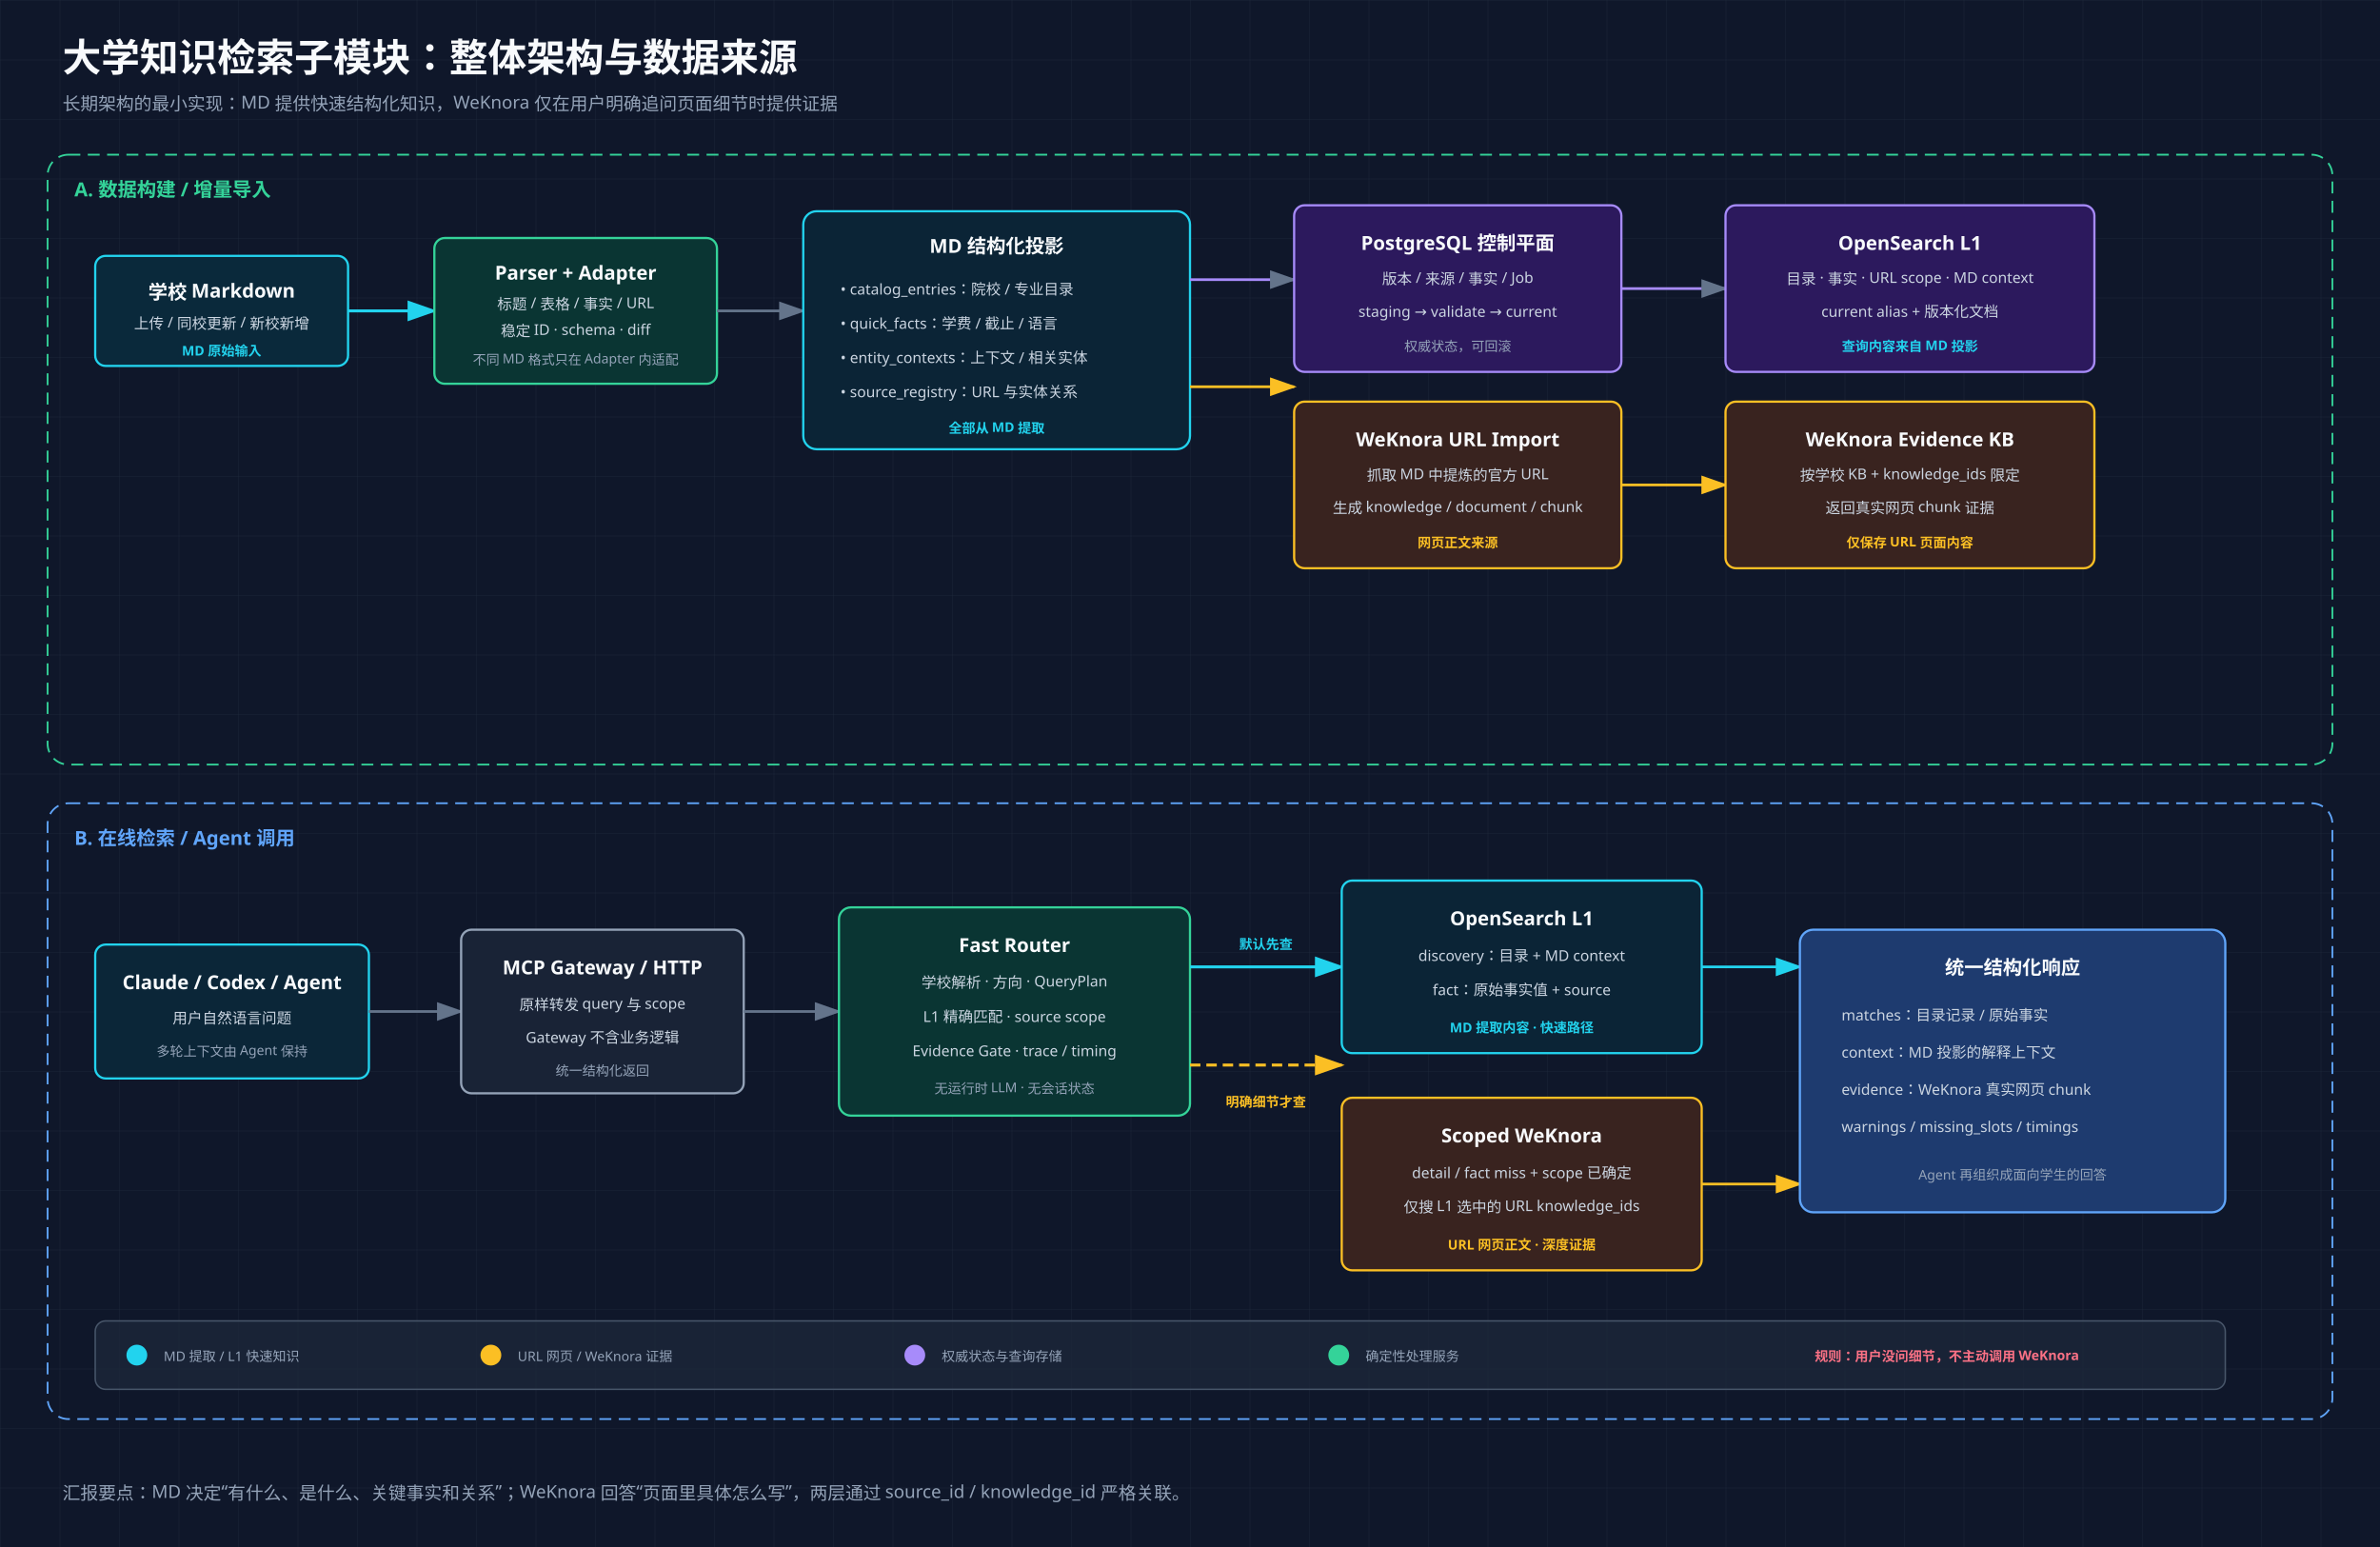
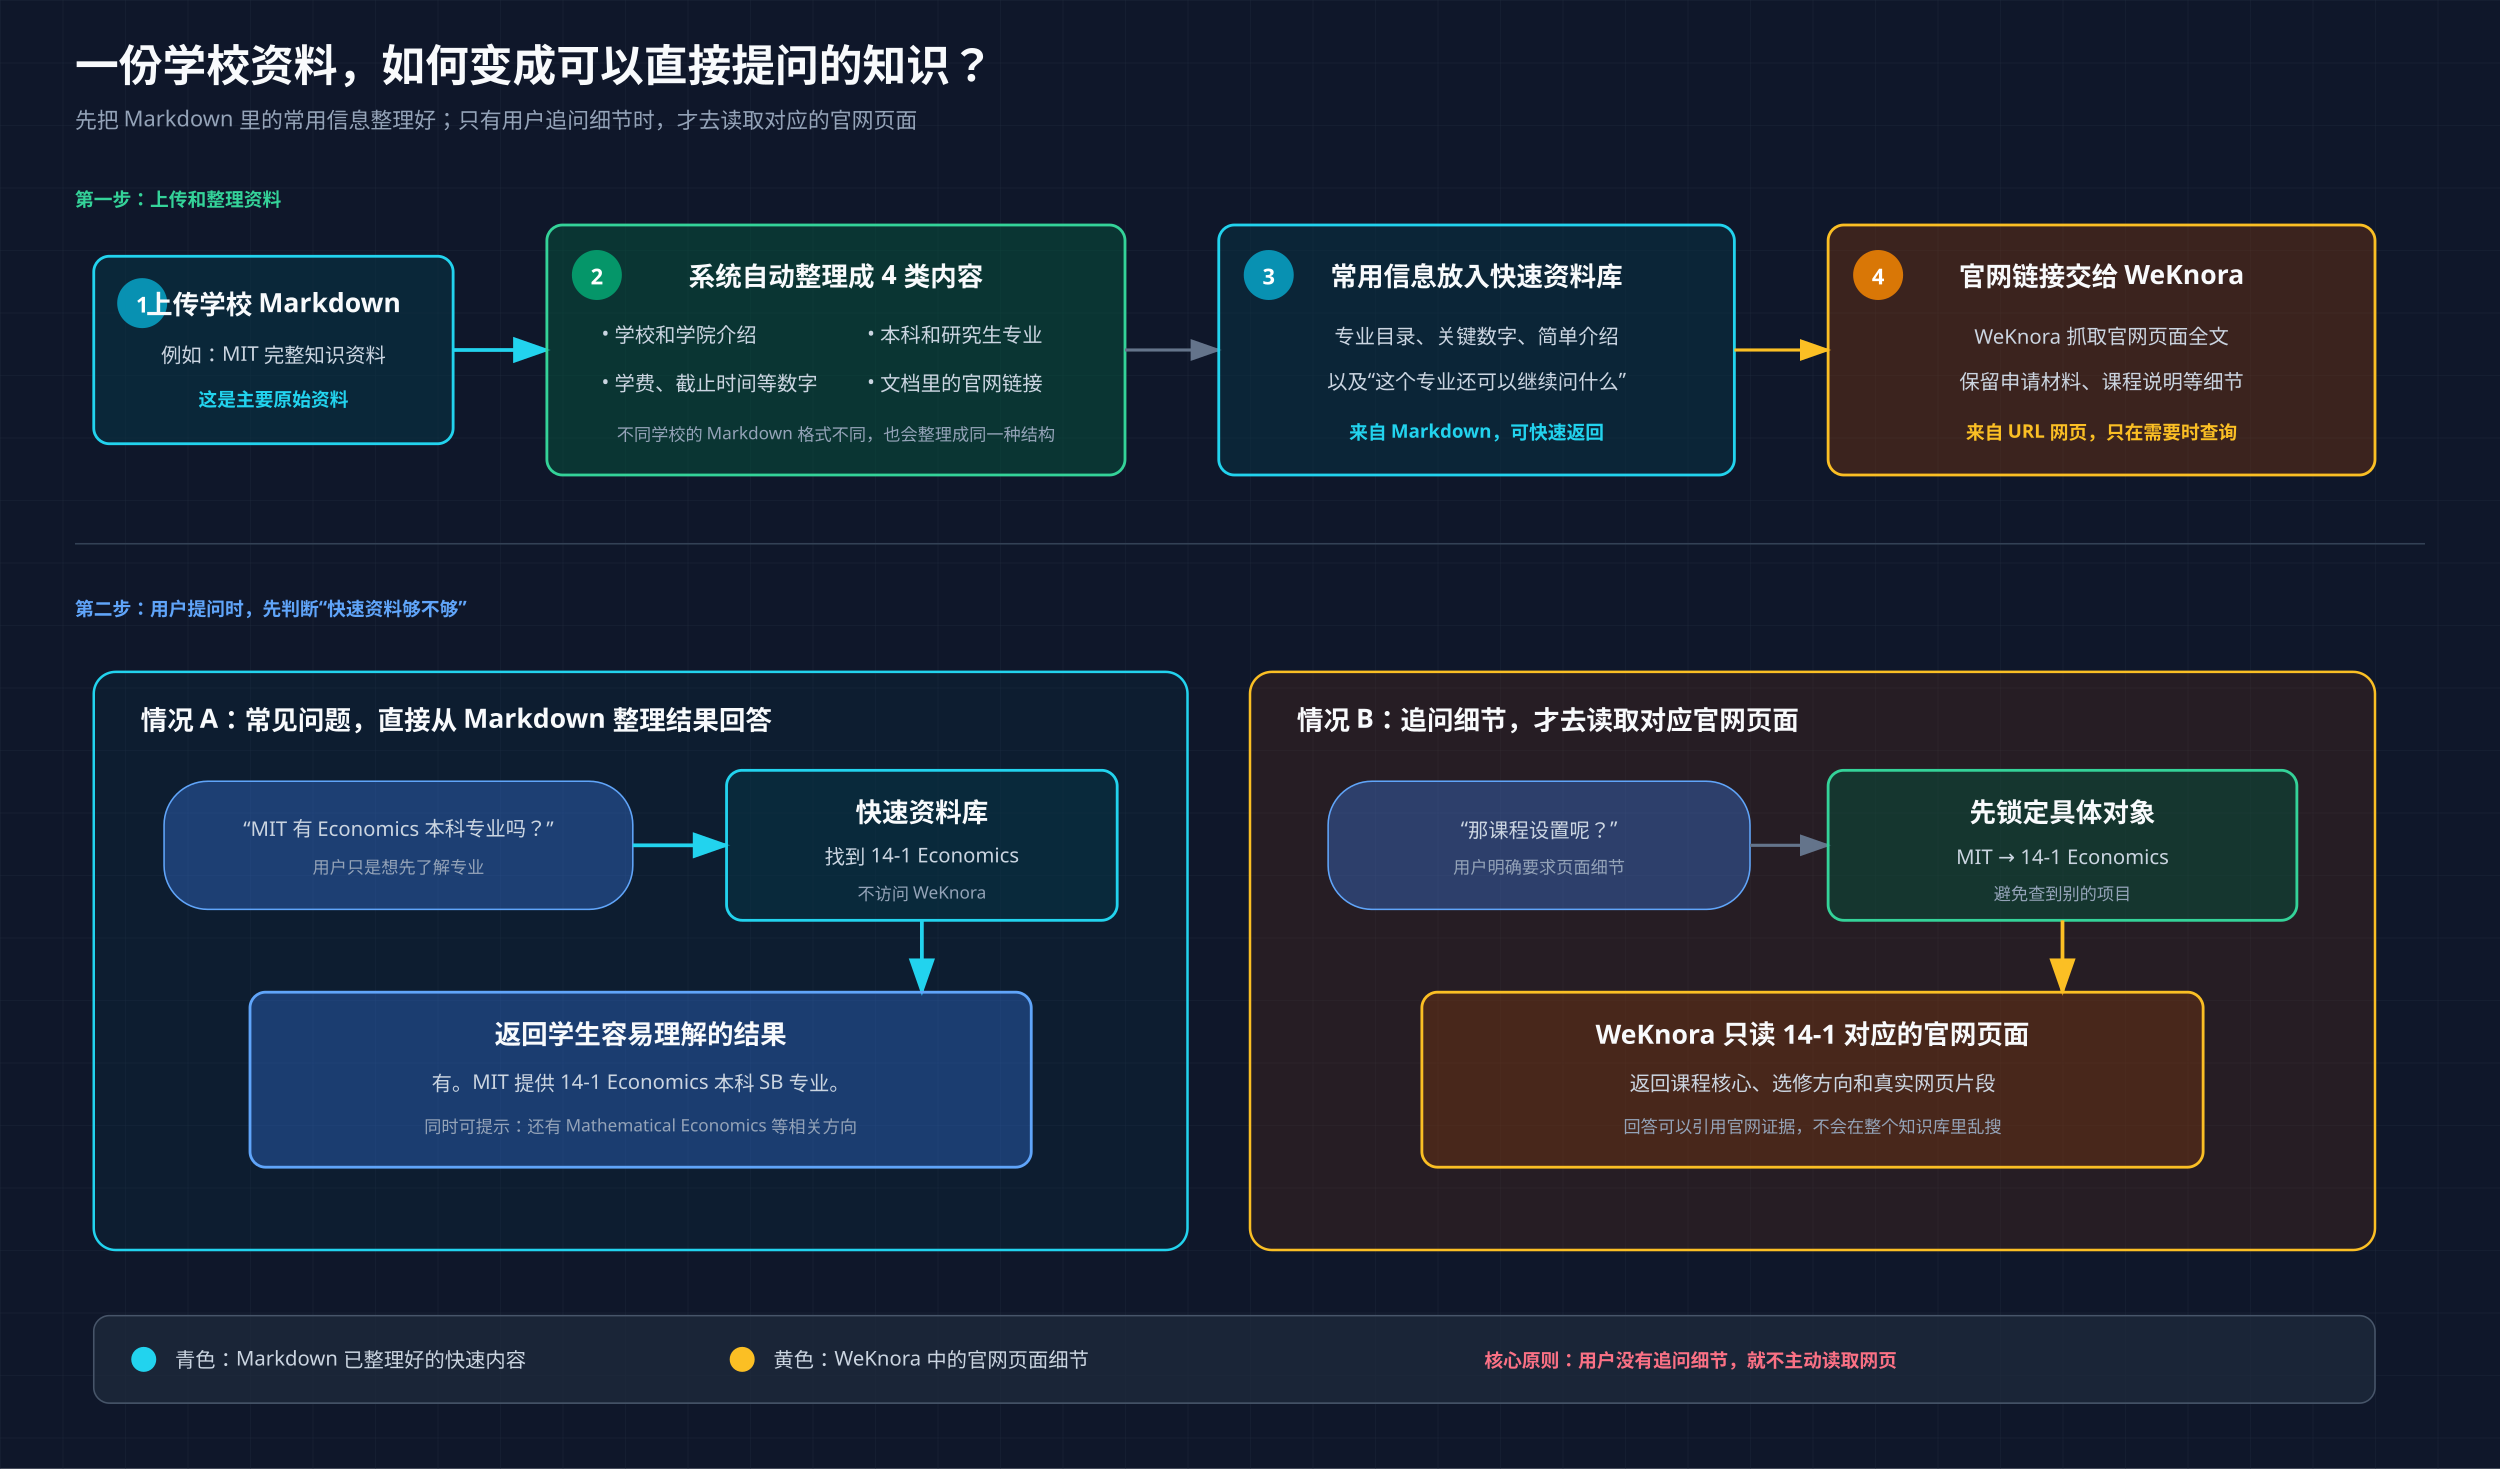
- <svg xmlns="http://www.w3.org/2000/svg" viewBox="0 0 1600 1040">
+ <svg xmlns="http://www.w3.org/2000/svg" viewBox="0 0 1600 940">
  <defs>
-     <pattern id="grid" width="40" height="40" patternUnits="userSpaceOnUse">
+     <pattern id="g" width="40" height="40" patternUnits="userSpaceOnUse">
      <path d="M40 0H0V40" fill="none" stroke="#1e293b" stroke-width="0.5" />
    </pattern>
-     <marker id="arrow" markerWidth="10" markerHeight="7" refX="9" refY="3.5" orient="auto">
+     <marker id="arr" markerWidth="10" markerHeight="7" refX="9" refY="3.5" orient="auto">
      <polygon points="0 0,10 3.5,0 7" fill="#64748b" />
    </marker>
-     <marker id="cyan-arrow" markerWidth="10" markerHeight="7" refX="9" refY="3.5" orient="auto">
+     <marker id="cyan" markerWidth="10" markerHeight="7" refX="9" refY="3.5" orient="auto">
      <polygon points="0 0,10 3.5,0 7" fill="#22d3ee" />
    </marker>
-     <marker id="amber-arrow" markerWidth="10" markerHeight="7" refX="9" refY="3.5" orient="auto">
+     <marker id="amber" markerWidth="10" markerHeight="7" refX="9" refY="3.5" orient="auto">
      <polygon points="0 0,10 3.5,0 7" fill="#fbbf24" />
    </marker>
-     <style>
-       text{font-family:'JetBrains Mono','Noto Sans SC','PingFang SC',sans-serif;letter-spacing:0}.title{font-size:26px;font-weight:700;fill:#f8fafc}.subtitle{font-size:12px;fill:#94a3b8}.lane{font-size:13px;font-weight:700}.name{font-size:13px;font-weight:700;fill:#f8fafc}.desc{font-size:10px;fill:#cbd5e1}.tiny{font-size:9px;fill:#94a3b8}.tag{font-size:9px;font-weight:700}.box{stroke-width:1.5}.region{fill:none;stroke-width:1.2;stroke-dasharray:8 5}
-     </style>
+     <style>text{font-family:'Noto Sans SC','PingFang SC','Microsoft YaHei',sans-serif;letter-spacing:0}.title{font-size:28px;font-weight:700;fill:#f8fafc}.sub{font-size:14px;fill:#94a3b8}.h{font-size:17px;font-weight:700;fill:#f8fafc}.p{font-size:13px;fill:#cbd5e1}.small{font-size:11px;fill:#94a3b8}.tag{font-size:12px;font-weight:700}.box{stroke-width:1.8}</style>
  </defs>
-   <rect width="1600" height="1040" fill="#0f172a" />
-   <rect width="1600" height="1040" fill="url(#grid)" />
-   <text x="42" y="48" class="title">大学知识检索子模块：整体架构与数据来源</text>
-   <text x="42" y="74" class="subtitle">长期架构的最小实现：MD 提供快速结构化知识，WeKnora 仅在用户明确追问页面细节时提供证据</text>
-   <rect x="32" y="104" width="1536" height="410" rx="14" class="region" stroke="#34d399" />
-   <text x="50" y="132" class="lane" fill="#34d399">A. 数据构建 / 增量导入</text>
-   <rect x="64" y="172" width="170" height="74" rx="7" fill="#0f172a" />
-   <rect x="64" y="172" width="170" height="74" rx="7" class="box" fill="rgba(8,51,68,.65)" stroke="#22d3ee" />
-   <text x="149" y="201" class="name" text-anchor="middle">学校 Markdown</text>
-   <text x="149" y="221" class="desc" text-anchor="middle">上传 / 同校更新 / 新校新增</text>
-   <text x="149" y="239" class="tag" fill="#22d3ee" text-anchor="middle">MD 原始输入</text>
-   <path d="M234 209H292" stroke="#22d3ee" stroke-width="2" marker-end="url(#cyan-arrow)" />
-   <rect x="292" y="160" width="190" height="98" rx="7" fill="#0f172a" />
-   <rect x="292" y="160" width="190" height="98" rx="7" class="box" fill="rgba(6,78,59,.55)" stroke="#34d399" />
-   <text x="387" y="188" class="name" text-anchor="middle">Parser + Adapter</text>
-   <text x="387" y="208" class="desc" text-anchor="middle">标题 / 表格 / 事实 / URL</text>
-   <text x="387" y="226" class="desc" text-anchor="middle">稳定 ID · schema · diff</text>
-   <text x="387" y="245" class="tiny" text-anchor="middle">不同 MD 格式只在 Adapter 内适配</text>
-   <path d="M482 209H540" stroke="#64748b" stroke-width="1.8" marker-end="url(#arrow)" />
-   <rect x="540" y="142" width="260" height="160" rx="9" fill="#0f172a" />
-   <rect x="540" y="142" width="260" height="160" rx="9" class="box" fill="rgba(8,51,68,.48)" stroke="#22d3ee" />
-   <text x="670" y="170" class="name" text-anchor="middle">MD 结构化投影</text>
-   <text x="565" y="198" class="desc">• catalog_entries：院校 / 专业目录</text>
-   <text x="565" y="221" class="desc">• quick_facts：学费 / 截止 / 语言</text>
-   <text x="565" y="244" class="desc">• entity_contexts：上下文 / 相关实体</text>
-   <text x="565" y="267" class="desc">• source_registry：URL 与实体关系</text>
-   <text x="670" y="291" class="tag" fill="#22d3ee" text-anchor="middle">全部从 MD 提取</text>
-   <path d="M800 188H870" stroke="#a78bfa" stroke-width="1.8" marker-end="url(#arrow)" />
-   <path d="M800 260H870" stroke="#fbbf24" stroke-width="1.8" marker-end="url(#amber-arrow)" />
-   <rect x="870" y="138" width="220" height="112" rx="7" fill="#0f172a" />
-   <rect x="870" y="138" width="220" height="112" rx="7" class="box" fill="rgba(76,29,149,.48)" stroke="#a78bfa" />
-   <text x="980" y="168" class="name" text-anchor="middle">PostgreSQL 控制平面</text>
-   <text x="980" y="191" class="desc" text-anchor="middle">版本 / 来源 / 事实 / Job</text>
-   <text x="980" y="213" class="desc" text-anchor="middle">staging → validate → current</text>
-   <text x="980" y="236" class="tiny" text-anchor="middle">权威状态，可回滚</text>
-   <rect x="870" y="270" width="220" height="112" rx="7" fill="#0f172a" />
-   <rect x="870" y="270" width="220" height="112" rx="7" class="box" fill="rgba(120,53,15,.40)" stroke="#fbbf24" />
-   <text x="980" y="300" class="name" text-anchor="middle">WeKnora URL Import</text>
-   <text x="980" y="323" class="desc" text-anchor="middle">抓取 MD 中提炼的官方 URL</text>
-   <text x="980" y="345" class="desc" text-anchor="middle">生成 knowledge / document / chunk</text>
-   <text x="980" y="368" class="tag" fill="#fbbf24" text-anchor="middle">网页正文来源</text>
-   <path d="M1090 194H1160" stroke="#a78bfa" stroke-width="1.8" marker-end="url(#arrow)" />
-   <path d="M1090 326H1160" stroke="#fbbf24" stroke-width="1.8" marker-end="url(#amber-arrow)" />
-   <rect x="1160" y="138" width="248" height="112" rx="7" fill="#0f172a" />
-   <rect x="1160" y="138" width="248" height="112" rx="7" class="box" fill="rgba(76,29,149,.48)" stroke="#a78bfa" />
-   <text x="1284" y="168" class="name" text-anchor="middle">OpenSearch L1</text>
-   <text x="1284" y="191" class="desc" text-anchor="middle">目录 · 事实 · URL scope · MD context</text>
-   <text x="1284" y="213" class="desc" text-anchor="middle">current alias + 版本化文档</text>
-   <text x="1284" y="236" class="tag" fill="#22d3ee" text-anchor="middle">查询内容来自 MD 投影</text>
-   <rect x="1160" y="270" width="248" height="112" rx="7" fill="#0f172a" />
-   <rect x="1160" y="270" width="248" height="112" rx="7" class="box" fill="rgba(120,53,15,.40)" stroke="#fbbf24" />
-   <text x="1284" y="300" class="name" text-anchor="middle">WeKnora Evidence KB</text>
-   <text x="1284" y="323" class="desc" text-anchor="middle">按学校 KB + knowledge_ids 限定</text>
-   <text x="1284" y="345" class="desc" text-anchor="middle">返回真实网页 chunk 证据</text>
-   <text x="1284" y="368" class="tag" fill="#fbbf24" text-anchor="middle">仅保存 URL 页面内容</text>
-   <rect x="32" y="540" width="1536" height="414" rx="14" class="region" stroke="#60a5fa" />
-   <text x="50" y="568" class="lane" fill="#60a5fa">B. 在线检索 / Agent 调用</text>
-   <rect x="64" y="635" width="184" height="90" rx="7" fill="#0f172a" />
-   <rect x="64" y="635" width="184" height="90" rx="7" class="box" fill="rgba(8,51,68,.55)" stroke="#22d3ee" />
-   <text x="156" y="665" class="name" text-anchor="middle">Claude / Codex / Agent</text>
-   <text x="156" y="688" class="desc" text-anchor="middle">用户自然语言问题</text>
-   <text x="156" y="710" class="tiny" text-anchor="middle">多轮上下文由 Agent 保持</text>
-   <path d="M248 680H310" stroke="#64748b" stroke-width="1.8" marker-end="url(#arrow)" />
-   <rect x="310" y="625" width="190" height="110" rx="7" fill="#0f172a" />
-   <rect x="310" y="625" width="190" height="110" rx="7" class="box" fill="rgba(30,41,59,.7)" stroke="#94a3b8" />
-   <text x="405" y="655" class="name" text-anchor="middle">MCP Gateway / HTTP</text>
-   <text x="405" y="679" class="desc" text-anchor="middle">原样转发 query 与 scope</text>
-   <text x="405" y="701" class="desc" text-anchor="middle">Gateway 不含业务逻辑</text>
-   <text x="405" y="723" class="tiny" text-anchor="middle">统一结构化返回</text>
-   <path d="M500 680H564" stroke="#64748b" stroke-width="1.8" marker-end="url(#arrow)" />
-   <rect x="564" y="610" width="236" height="140" rx="8" fill="#0f172a" />
-   <rect x="564" y="610" width="236" height="140" rx="8" class="box" fill="rgba(6,78,59,.55)" stroke="#34d399" />
-   <text x="682" y="640" class="name" text-anchor="middle">Fast Router</text>
-   <text x="682" y="664" class="desc" text-anchor="middle">学校解析 · 方向 · QueryPlan</text>
-   <text x="682" y="687" class="desc" text-anchor="middle">L1 精确匹配 · source scope</text>
-   <text x="682" y="710" class="desc" text-anchor="middle">Evidence Gate · trace / timing</text>
-   <text x="682" y="735" class="tiny" text-anchor="middle">无运行时 LLM · 无会话状态</text>
-   <path d="M800 650H902" stroke="#22d3ee" stroke-width="2" marker-end="url(#cyan-arrow)" />
-   <text x="851" y="638" class="tag" fill="#22d3ee" text-anchor="middle">默认先查</text>
-   <path d="M800 716H902" stroke="#fbbf24" stroke-width="2" stroke-dasharray="7 4" marker-end="url(#amber-arrow)" />
-   <text x="851" y="744" class="tag" fill="#fbbf24" text-anchor="middle">明确细节才查</text>
-   <rect x="902" y="592" width="242" height="116" rx="7" fill="#0f172a" />
-   <rect x="902" y="592" width="242" height="116" rx="7" class="box" fill="rgba(8,51,68,.48)" stroke="#22d3ee" />
-   <text x="1023" y="622" class="name" text-anchor="middle">OpenSearch L1</text>
-   <text x="1023" y="646" class="desc" text-anchor="middle">discovery：目录 + MD context</text>
-   <text x="1023" y="669" class="desc" text-anchor="middle">fact：原始事实值 + source</text>
-   <text x="1023" y="694" class="tag" fill="#22d3ee" text-anchor="middle">MD 提取内容 · 快速路径</text>
-   <rect x="902" y="738" width="242" height="116" rx="7" fill="#0f172a" />
-   <rect x="902" y="738" width="242" height="116" rx="7" class="box" fill="rgba(120,53,15,.40)" stroke="#fbbf24" />
-   <text x="1023" y="768" class="name" text-anchor="middle">Scoped WeKnora</text>
-   <text x="1023" y="792" class="desc" text-anchor="middle">detail / fact miss + scope 已确定</text>
-   <text x="1023" y="815" class="desc" text-anchor="middle">仅搜 L1 选中的 URL knowledge_ids</text>
-   <text x="1023" y="840" class="tag" fill="#fbbf24" text-anchor="middle">URL 网页正文 · 深度证据</text>
-   <path d="M1144 650H1210" stroke="#22d3ee" stroke-width="1.8" marker-end="url(#cyan-arrow)" />
-   <path d="M1144 796H1210" stroke="#fbbf24" stroke-width="1.8" marker-end="url(#amber-arrow)" />
-   <rect x="1210" y="625" width="286" height="190" rx="9" fill="#0f172a" />
-   <rect x="1210" y="625" width="286" height="190" rx="9" class="box" fill="rgba(59,130,246,.34)" stroke="#60a5fa" />
-   <text x="1353" y="655" class="name" text-anchor="middle">统一结构化响应</text>
-   <text x="1238" y="686" class="desc">matches：目录记录 / 原始事实</text>
-   <text x="1238" y="711" class="desc">context：MD 投影的解释上下文</text>
-   <text x="1238" y="736" class="desc">evidence：WeKnora 真实网页 chunk</text>
-   <text x="1238" y="761" class="desc">warnings / missing_slots / timings</text>
-   <text x="1353" y="793" class="tiny" text-anchor="middle">Agent 再组织成面向学生的回答</text>
-   <rect x="64" y="888" width="1432" height="46" rx="7" fill="rgba(30,41,59,.72)" stroke="#475569" />
-   <circle cx="92" cy="911" r="7" fill="#22d3ee" />
-   <text x="110" y="915" class="tiny">MD 提取 / L1 快速知识</text>
-   <circle cx="330" cy="911" r="7" fill="#fbbf24" />
-   <text x="348" y="915" class="tiny">URL 网页 / WeKnora 证据</text>
-   <circle cx="615" cy="911" r="7" fill="#a78bfa" />
-   <text x="633" y="915" class="tiny">权威状态与查询存储</text>
-   <circle cx="900" cy="911" r="7" fill="#34d399" />
-   <text x="918" y="915" class="tiny">确定性处理服务</text>
-   <text x="1220" y="915" class="tag" fill="#fb7185">规则：用户没问细节，不主动调用 WeKnora</text>
-   <text x="42" y="1008" class="subtitle">汇报要点：MD 决定“有什么、是什么、关键事实和关系”；WeKnora 回答“页面里具体怎么写”，两层通过 source_id / knowledge_id 严格关联。</text>
+   <rect width="1600" height="940" fill="#0f172a" />
+   <rect width="1600" height="940" fill="url(#g)" />
+   <text x="48" y="52" class="title">一份学校资料，如何变成可以直接提问的知识？</text>
+   <text x="48" y="82" class="sub">先把 Markdown 里的常用信息整理好；只有用户追问细节时，才去读取对应的官网页面</text>
+   <text x="48" y="132" class="tag" fill="#34d399">第一步：上传和整理资料</text>
+   <rect x="60" y="164" width="230" height="120" rx="10" fill="rgba(8,51,68,.58)" stroke="#22d3ee" class="box" />
+   <circle cx="91" cy="194" r="16" fill="#0891b2" />
+   <text x="91" y="200" fill="white" font-size="14" font-weight="700" text-anchor="middle">1</text>
+   <text x="175" y="201" class="h" text-anchor="middle">上传学校 Markdown</text>
+   <text x="175" y="232" class="p" text-anchor="middle">例如：MIT 完整知识资料</text>
+   <text x="175" y="260" class="tag" fill="#22d3ee" text-anchor="middle">这是主要原始资料</text>
+   <path d="M290 224H350" stroke="#22d3ee" stroke-width="2.4" marker-end="url(#cyan)" />
+   <rect x="350" y="144" width="370" height="160" rx="10" fill="rgba(6,78,59,.55)" stroke="#34d399" class="box" />
+   <circle cx="382" cy="176" r="16" fill="#059669" />
+   <text x="382" y="182" fill="white" font-size="14" font-weight="700" text-anchor="middle">2</text>
+   <text x="535" y="183" class="h" text-anchor="middle">系统自动整理成 4 类内容</text>
+   <text x="385" y="218" class="p">• 学校和学院介绍</text>
+   <text x="555" y="218" class="p">• 本科和研究生专业</text>
+   <text x="385" y="249" class="p">• 学费、截止时间等数字</text>
+   <text x="555" y="249" class="p">• 文档里的官网链接</text>
+   <text x="535" y="282" class="small" text-anchor="middle">不同学校的 Markdown 格式不同，也会整理成同一种结构</text>
+   <path d="M720 224H780" stroke="#64748b" stroke-width="2" marker-end="url(#arr)" />
+   <rect x="780" y="144" width="330" height="160" rx="10" fill="rgba(8,51,68,.52)" stroke="#22d3ee" class="box" />
+   <circle cx="812" cy="176" r="16" fill="#0891b2" />
+   <text x="812" y="182" fill="white" font-size="14" font-weight="700" text-anchor="middle">3</text>
+   <text x="945" y="183" class="h" text-anchor="middle">常用信息放入快速资料库</text>
+   <text x="945" y="220" class="p" text-anchor="middle">专业目录、关键数字、简单介绍</text>
+   <text x="945" y="249" class="p" text-anchor="middle">以及“这个专业还可以继续问什么”</text>
+   <text x="945" y="281" class="tag" fill="#22d3ee" text-anchor="middle">来自 Markdown，可快速返回</text>
+   <path d="M1110 224H1170" stroke="#fbbf24" stroke-width="2" marker-end="url(#amber)" />
+   <rect x="1170" y="144" width="350" height="160" rx="10" fill="rgba(120,53,15,.42)" stroke="#fbbf24" class="box" />
+   <circle cx="1202" cy="176" r="16" fill="#d97706" />
+   <text x="1202" y="182" fill="white" font-size="14" font-weight="700" text-anchor="middle">4</text>
+   <text x="1345" y="183" class="h" text-anchor="middle">官网链接交给 WeKnora</text>
+   <text x="1345" y="220" class="p" text-anchor="middle">WeKnora 抓取官网页面全文</text>
+   <text x="1345" y="249" class="p" text-anchor="middle">保留申请材料、课程说明等细节</text>
+   <text x="1345" y="281" class="tag" fill="#fbbf24" text-anchor="middle">来自 URL 网页，只在需要时查询</text>
+   <line x1="48" y1="348" x2="1552" y2="348" stroke="#334155" stroke-width="1" />
+   <text x="48" y="394" class="tag" fill="#60a5fa">第二步：用户提问时，先判断“快速资料够不够”</text>
+   <rect x="60" y="430" width="700" height="370" rx="14" fill="rgba(8,51,68,.25)" stroke="#22d3ee" stroke-width="1.6" />
+   <text x="90" y="467" class="h">情况 A：常见问题，直接从 Markdown 整理结果回答</text>
+   <rect x="105" y="500" width="300" height="82" rx="28" fill="rgba(59,130,246,.34)" stroke="#60a5fa" />
+   <text x="255" y="535" class="p" text-anchor="middle">“MIT 有 Economics 本科专业吗？”</text>
+   <text x="255" y="559" class="small" text-anchor="middle">用户只是想先了解专业</text>
+   <path d="M405 541H465" stroke="#22d3ee" stroke-width="2.4" marker-end="url(#cyan)" />
+   <rect x="465" y="493" width="250" height="96" rx="10" fill="rgba(8,51,68,.58)" stroke="#22d3ee" class="box" />
+   <text x="590" y="526" class="h" text-anchor="middle">快速资料库</text>
+   <text x="590" y="553" class="p" text-anchor="middle">找到 14-1 Economics</text>
+   <text x="590" y="576" class="small" text-anchor="middle">不访问 WeKnora</text>
+   <path d="M590 589V635" stroke="#22d3ee" stroke-width="2.4" marker-end="url(#cyan)" />
+   <rect x="160" y="635" width="500" height="112" rx="10" fill="rgba(59,130,246,.32)" stroke="#60a5fa" class="box" />
+   <text x="410" y="668" class="h" text-anchor="middle">返回学生容易理解的结果</text>
+   <text x="410" y="698" class="p" text-anchor="middle">有。MIT 提供 14-1 Economics 本科 SB 专业。</text>
+   <text x="410" y="725" class="small" text-anchor="middle">同时可提示：还有 Mathematical Economics 等相关方向</text>
+   <rect x="800" y="430" width="720" height="370" rx="14" fill="rgba(120,53,15,.22)" stroke="#fbbf24" stroke-width="1.6" />
+   <text x="830" y="467" class="h">情况 B：追问细节，才去读取对应官网页面</text>
+   <rect x="850" y="500" width="270" height="82" rx="28" fill="rgba(59,130,246,.34)" stroke="#60a5fa" />
+   <text x="985" y="535" class="p" text-anchor="middle">“那课程设置呢？”</text>
+   <text x="985" y="559" class="small" text-anchor="middle">用户明确要求页面细节</text>
+   <path d="M1120 541H1170" stroke="#64748b" stroke-width="2" marker-end="url(#arr)" />
+   <rect x="1170" y="493" width="300" height="96" rx="10" fill="rgba(6,78,59,.52)" stroke="#34d399" class="box" />
+   <text x="1320" y="526" class="h" text-anchor="middle">先锁定具体对象</text>
+   <text x="1320" y="553" class="p" text-anchor="middle">MIT → 14-1 Economics</text>
+   <text x="1320" y="576" class="small" text-anchor="middle">避免查到别的项目</text>
+   <path d="M1320 589V635" stroke="#fbbf24" stroke-width="2.4" marker-end="url(#amber)" />
+   <rect x="910" y="635" width="500" height="112" rx="10" fill="rgba(120,53,15,.42)" stroke="#fbbf24" class="box" />
+   <text x="1160" y="668" class="h" text-anchor="middle">WeKnora 只读 14-1 对应的官网页面</text>
+   <text x="1160" y="698" class="p" text-anchor="middle">返回课程核心、选修方向和真实网页片段</text>
+   <text x="1160" y="725" class="small" text-anchor="middle">回答可以引用官网证据，不会在整个知识库里乱搜</text>
+   <rect x="60" y="842" width="1460" height="56" rx="10" fill="rgba(30,41,59,.78)" stroke="#475569" />
+   <circle cx="92" cy="870" r="8" fill="#22d3ee" />
+   <text x="112" y="875" class="p">青色：Markdown 已整理好的快速内容</text>
+   <circle cx="475" cy="870" r="8" fill="#fbbf24" />
+   <text x="495" y="875" class="p">黄色：WeKnora 中的官网页面细节</text>
+   <text x="950" y="875" class="tag" fill="#fb7185">核心原则：用户没有追问细节，就不主动读取网页</text>
</svg>
